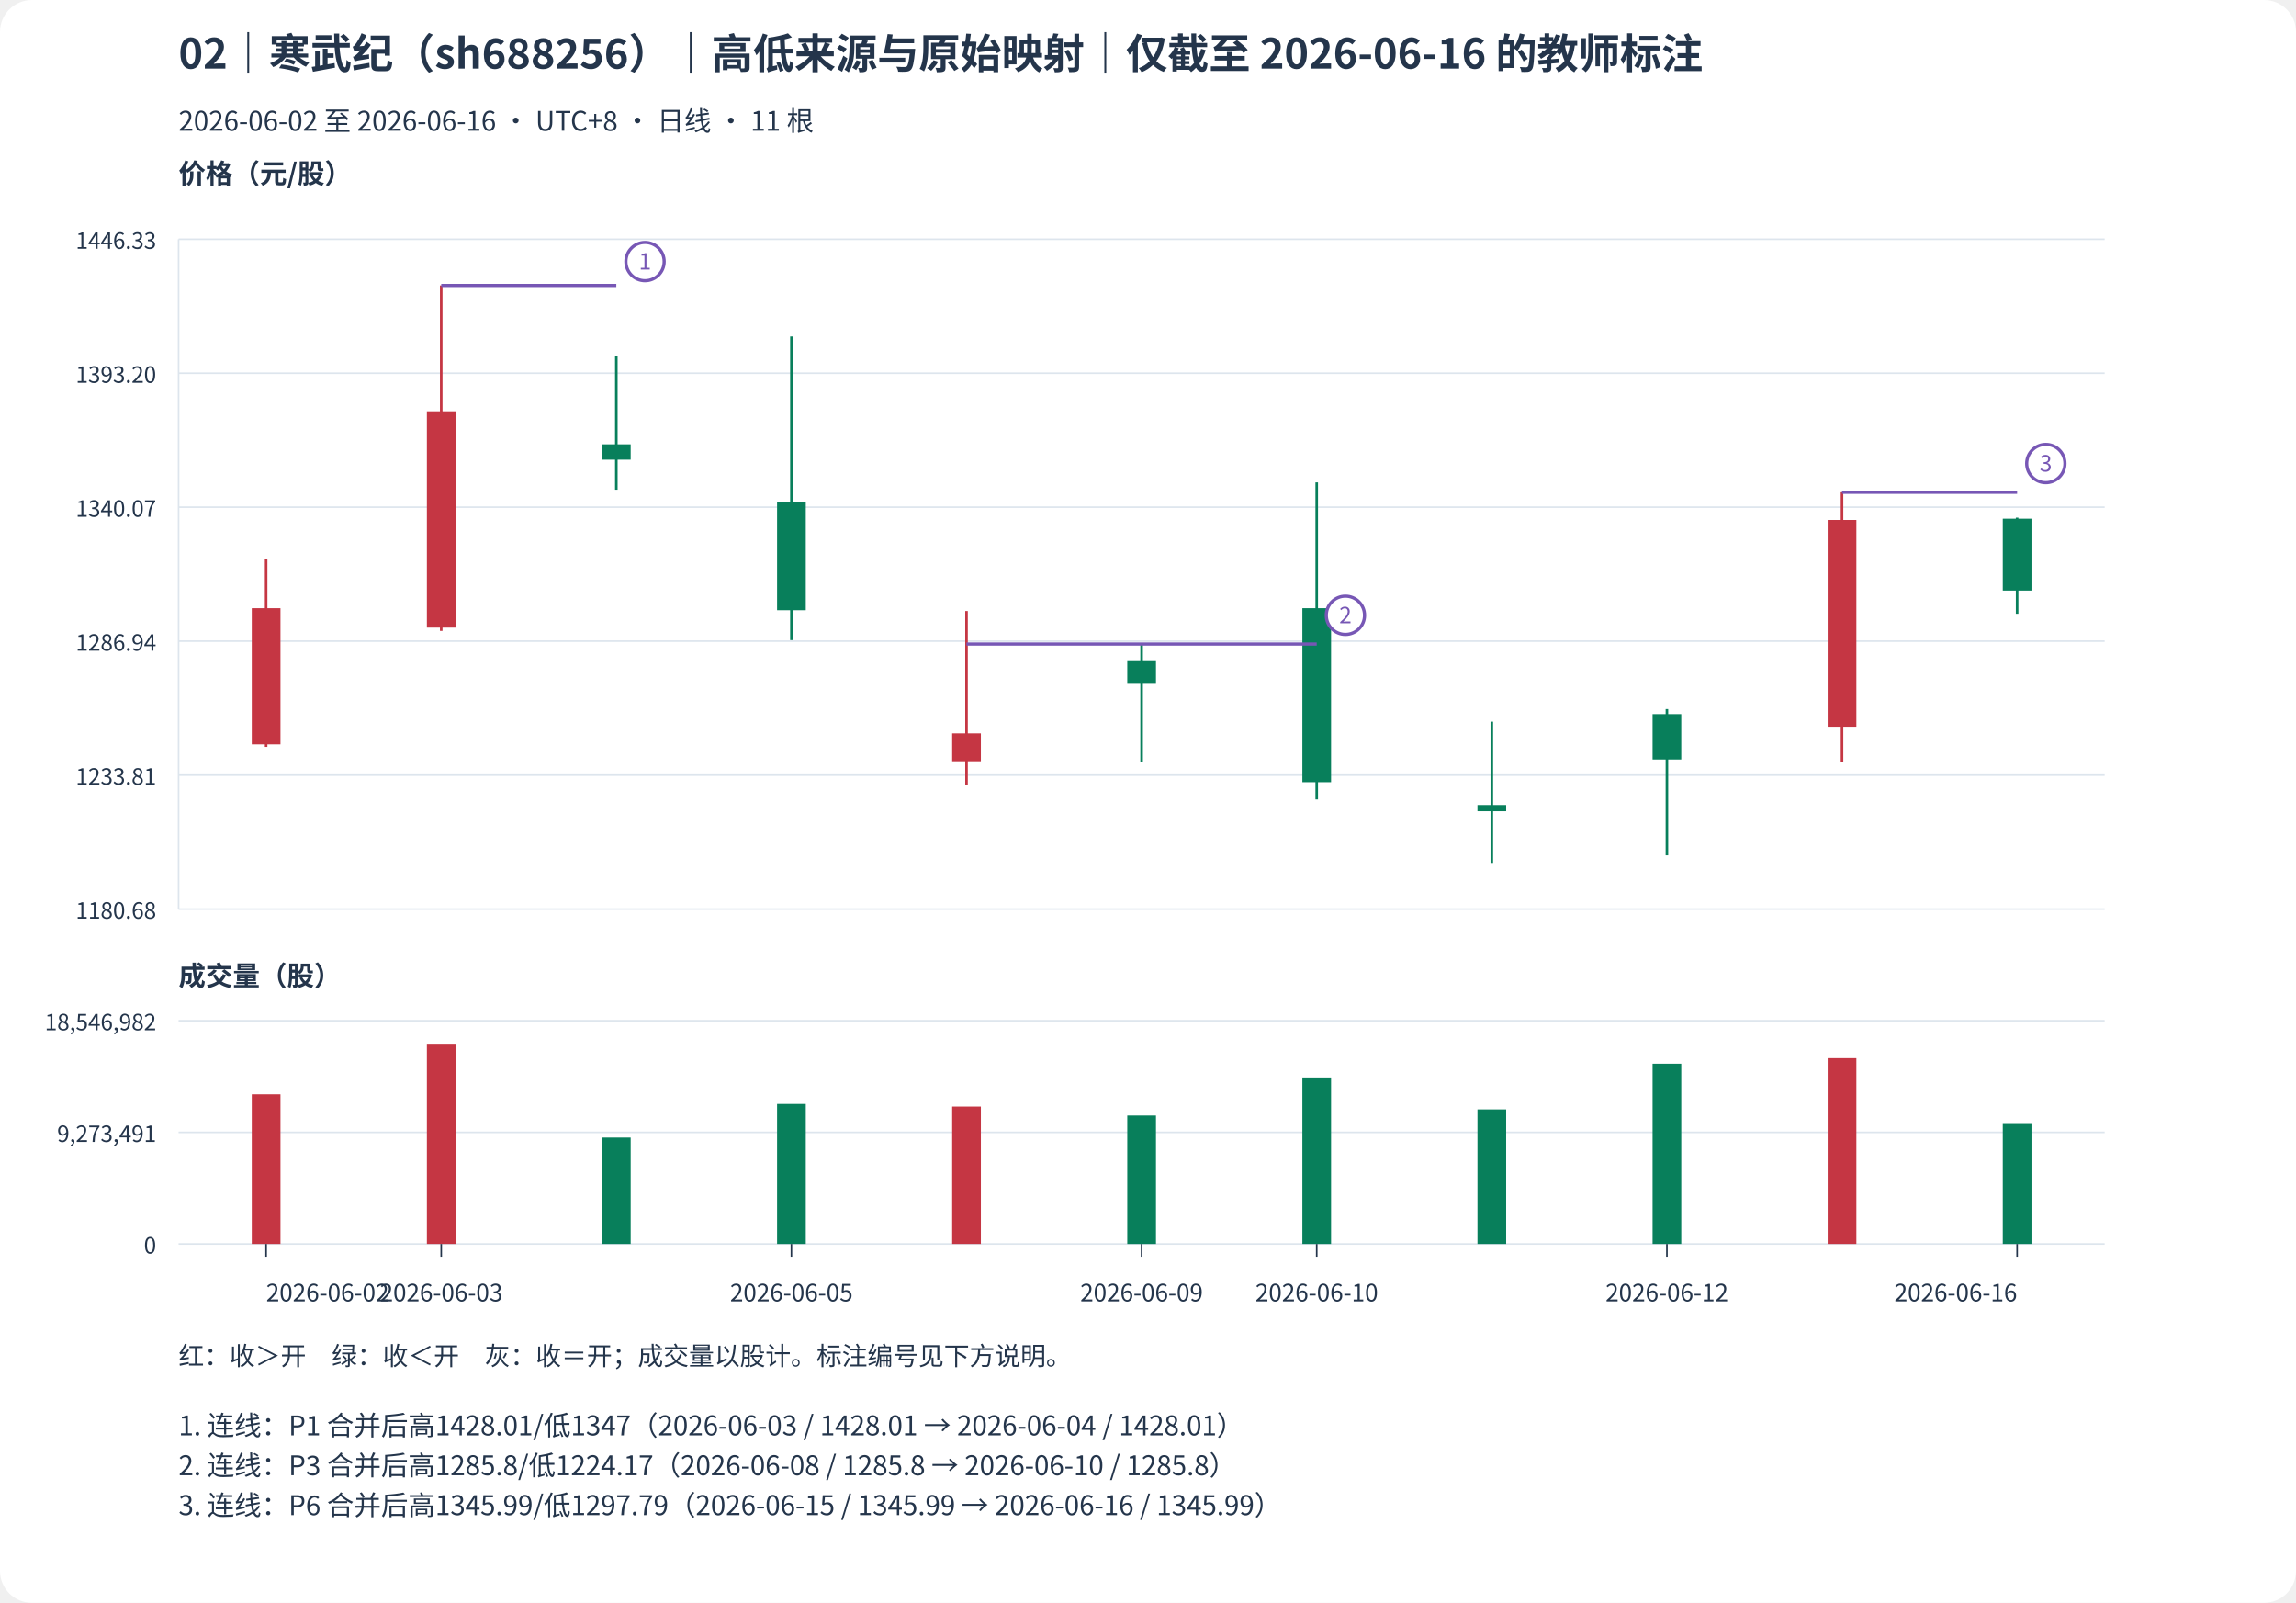
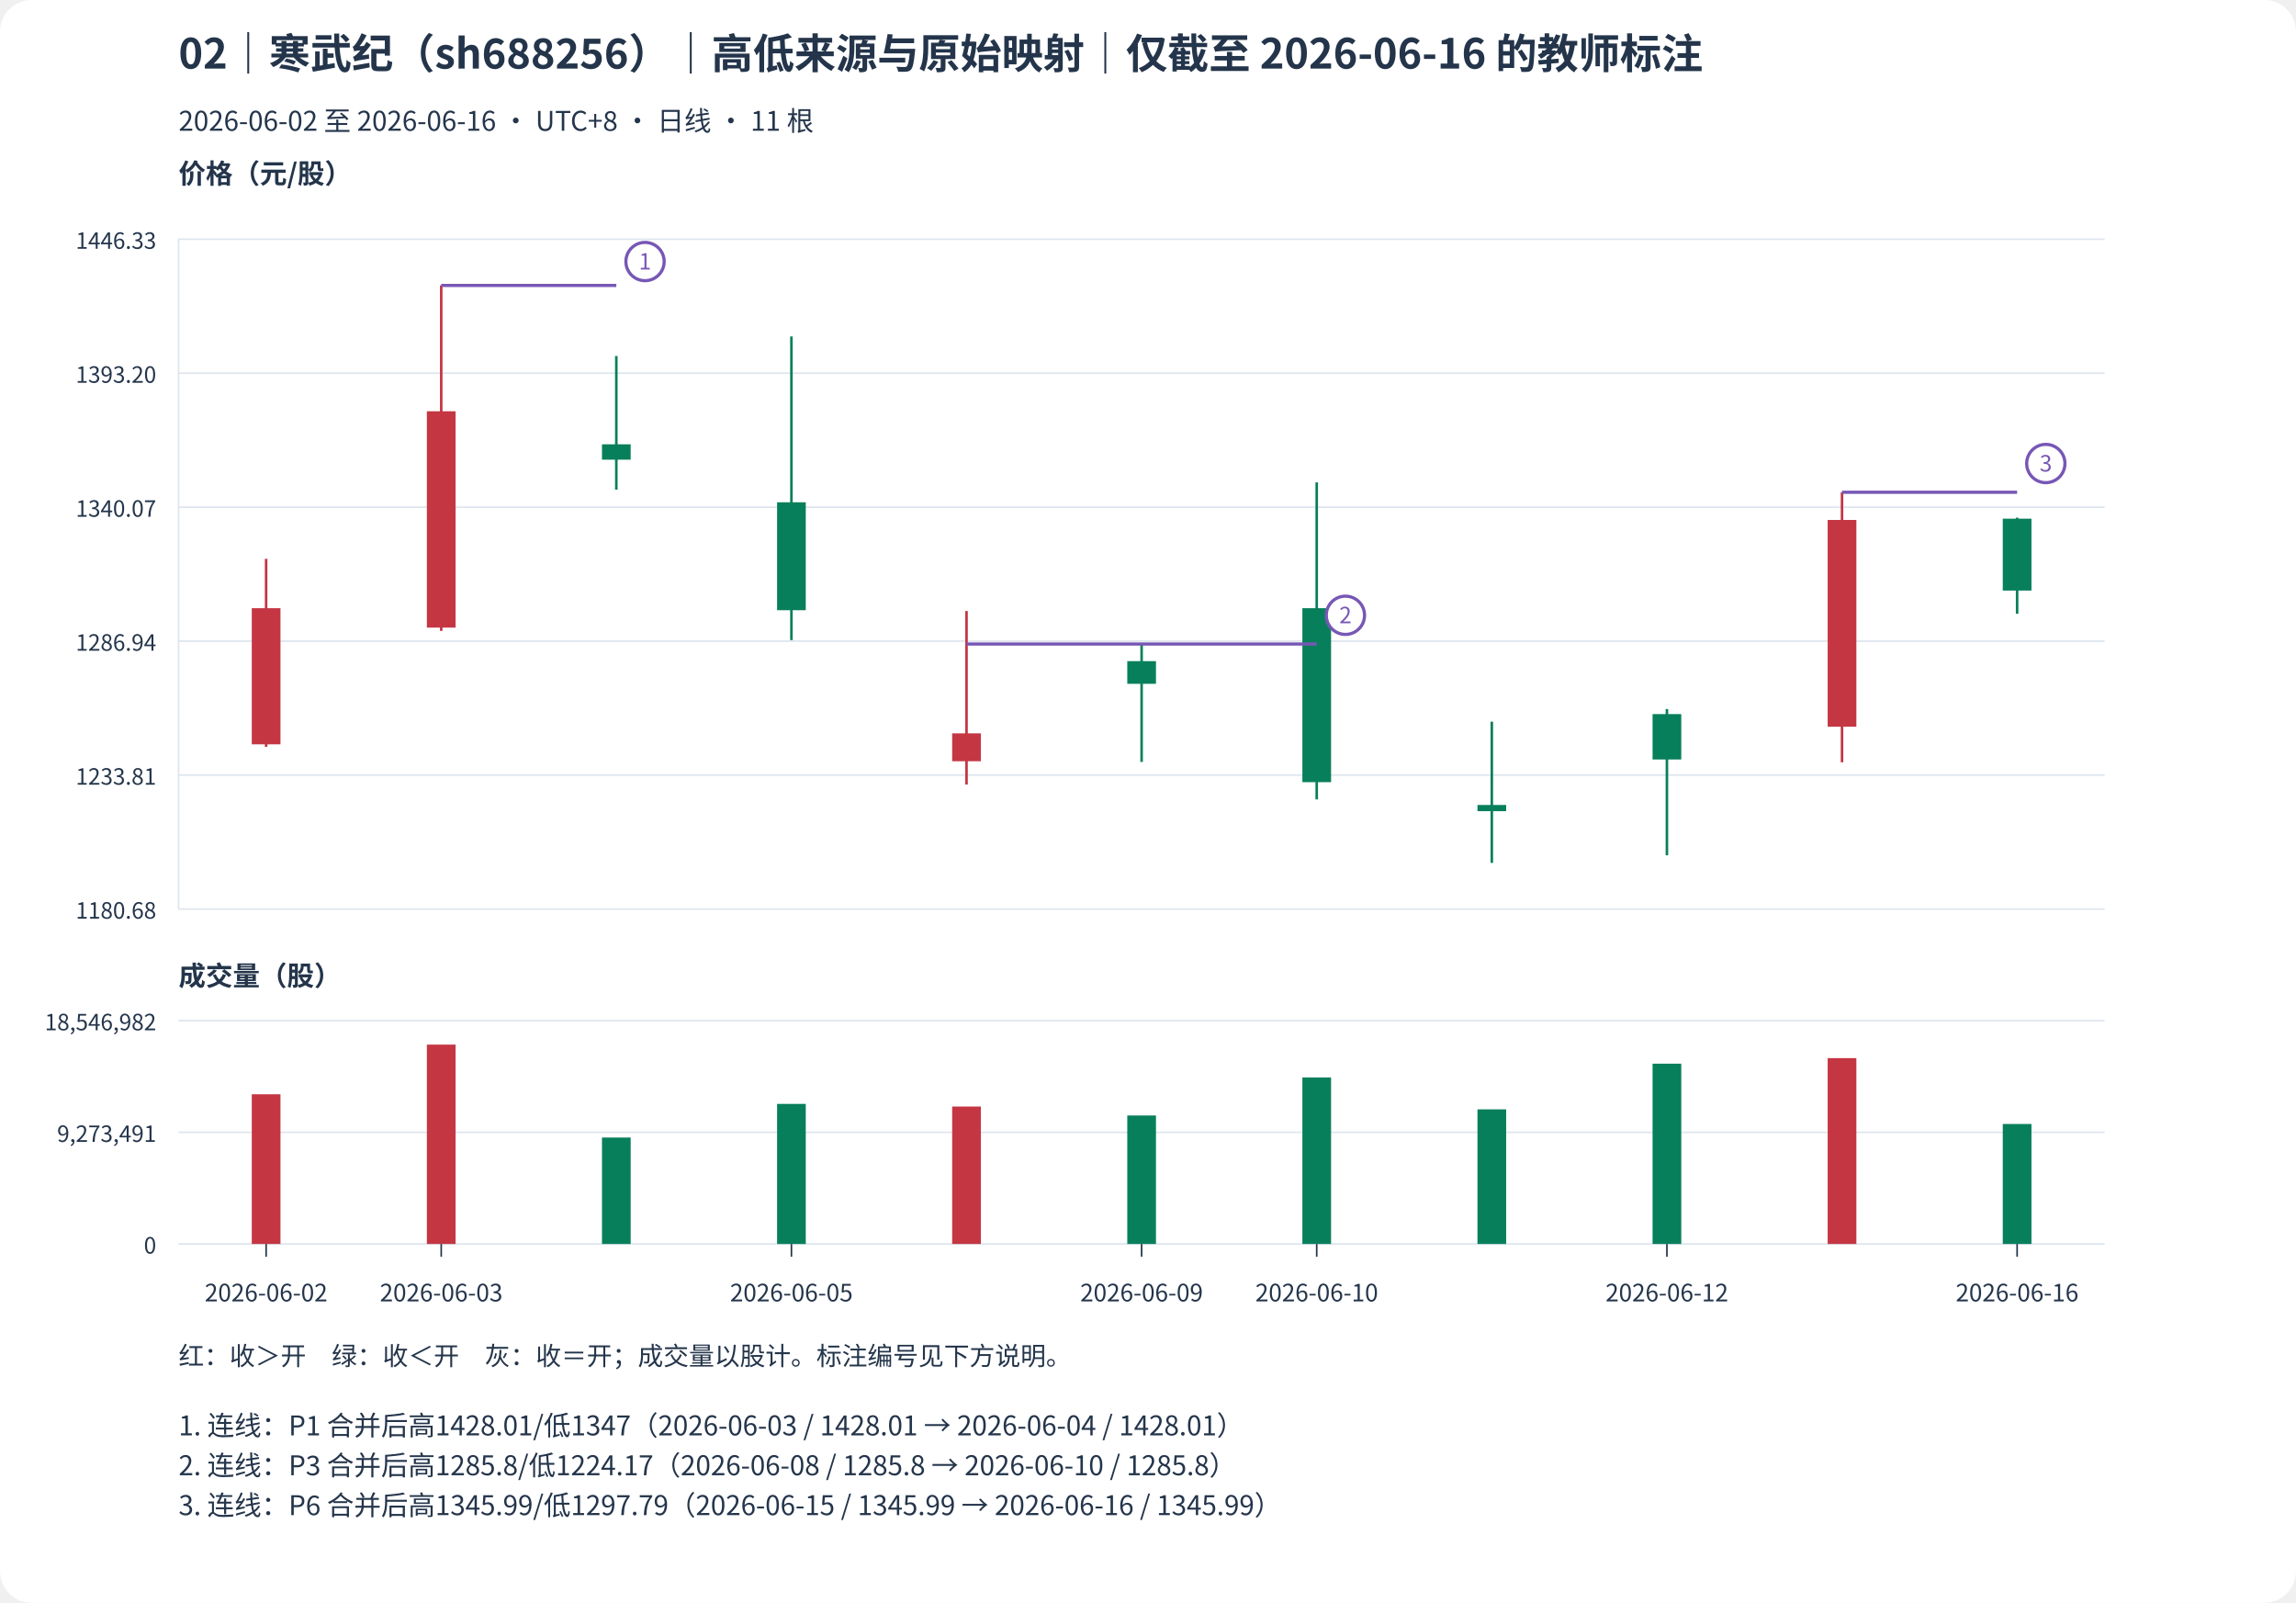
<svg xmlns="http://www.w3.org/2000/svg" viewBox="0 0 1440 1005" role="img" aria-label="02｜寒武纪（sh688256）｜高低来源与原始映射｜仅截至 2026-06-16 的教师标注" font-family="Microsoft YaHei, PingFang SC, Noto Sans CJK SC, sans-serif" font-size="17" fill="#24354b">
  <rect width="1440" height="1005" rx="20" fill="#ffffff" />
  <text x="112" y="43" font-size="26" font-weight="700">02｜寒武纪（sh688256）｜高低来源与原始映射｜仅截至 2026-06-16 的教师标注</text>
  <text x="112" y="82">2026-06-02 至 2026-06-16 · UTC+8 · 日线 · 11 根</text>
  <text x="112" y="115" font-weight="600">价格（元/股）</text>
  <g class="price-axis" data-min="1180.67920" data-max="1446.33080" data-top="150" data-bottom="570">
    <line x1="112" y1="570" x2="1320" y2="570" stroke="#dde5ed" />
    <text x="98" y="576" text-anchor="end" font-size="14">1180.68</text>
    <line x1="112" y1="486" x2="1320" y2="486" stroke="#dde5ed" />
    <text x="98" y="492" text-anchor="end" font-size="14">1233.81</text>
    <line x1="112" y1="402" x2="1320" y2="402" stroke="#dde5ed" />
    <text x="98" y="408" text-anchor="end" font-size="14">1286.94</text>
    <line x1="112" y1="318" x2="1320" y2="318" stroke="#dde5ed" />
    <text x="98" y="324" text-anchor="end" font-size="14">1340.07</text>
    <line x1="112" y1="234" x2="1320" y2="234" stroke="#dde5ed" />
    <text x="98" y="240" text-anchor="end" font-size="14">1393.20</text>
    <line x1="112" y1="150" x2="1320" y2="150" stroke="#dde5ed" />
    <text x="98" y="156" text-anchor="end" font-size="14">1446.33</text>
    <line x1="112" y1="150" x2="112" y2="570" stroke="#dde5ed" />
  </g>
  <text x="112" y="618" font-weight="600">成交量（股）</text>
  <g class="volume-axis" data-min="0" data-max="18546981.60" data-top="640" data-bottom="780">
    <line x1="112" y1="780" x2="1320" y2="780" stroke="#dde5ed" />
    <text x="98" y="786" text-anchor="end" font-size="14">0</text>
    <line x1="112" y1="710" x2="1320" y2="710" stroke="#dde5ed" />
    <text x="98" y="716" text-anchor="end" font-size="14">9,273,491</text>
    <line x1="112" y1="640" x2="1320" y2="640" stroke="#dde5ed" />
    <text x="98" y="646" text-anchor="end" font-size="14">18,546,982</text>
  </g>
  <g class="candle" data-date="2026-06-02">
    <line x1="166.909" y1="350.395" x2="166.909" y2="468.308" stroke="#c53643" class="wick" stroke-width="1.6" />
    <rect class="body" x="157.909" y="381.352" width="18" height="85.375" fill="#c53643" />
  </g>
  <rect class="volume-bar" data-date="2026-06-02" x="157.909" y="686.144" width="18" height="93.856" fill="#c53643" />
  <g class="candle" data-date="2026-06-03">
    <line x1="276.727" y1="178.966" x2="276.727" y2="395.581" stroke="#c53643" class="wick" stroke-width="1.6" />
    <rect class="body" x="267.727" y="257.874" width="18" height="135.651" fill="#c53643" />
  </g>
  <rect class="volume-bar" data-date="2026-06-03" x="267.727" y="655" width="18" height="125" fill="#c53643" />
  <g class="candle" data-date="2026-06-04">
    <line x1="386.545" y1="223.25" x2="386.545" y2="307.044" stroke="#087f5b" class="wick" stroke-width="1.6" />
    <rect class="body" x="377.545" y="278.585" width="18" height="9.644" fill="#087f5b" />
  </g>
  <rect class="volume-bar" data-date="2026-06-04" x="377.545" y="713.26" width="18" height="66.74" fill="#087f5b" />
  <g class="candle" data-date="2026-06-05">
    <line x1="496.364" y1="210.965" x2="496.364" y2="401.367" stroke="#087f5b" class="wick" stroke-width="1.6" />
    <rect class="body" x="487.364" y="314.949" width="18" height="67.668" fill="#087f5b" />
  </g>
  <rect class="volume-bar" data-date="2026-06-05" x="487.364" y="692.171" width="18" height="87.829" fill="#087f5b" />
  <g class="candle" data-date="2026-06-08">
    <line x1="606.182" y1="383.122" x2="606.182" y2="491.896" stroke="#c53643" class="wick" stroke-width="1.6" />
    <rect class="body" x="597.182" y="459.833" width="18" height="17.486" fill="#c53643" />
  </g>
  <rect class="volume-bar" data-date="2026-06-08" x="597.182" y="693.82" width="18" height="86.18" fill="#c53643" />
  <g class="candle" data-date="2026-06-09">
    <line x1="716" y1="403.802" x2="716" y2="477.762" stroke="#087f5b" class="wick" stroke-width="1.6" />
    <rect class="body" x="707" y="414.553" width="18" height="14.213" fill="#087f5b" />
  </g>
  <rect class="volume-bar" data-date="2026-06-09" x="707" y="699.435" width="18" height="80.565" fill="#087f5b" />
  <g class="candle" data-date="2026-06-10">
    <line x1="825.818" y1="302.459" x2="825.818" y2="501.24" stroke="#087f5b" class="wick" stroke-width="1.6" />
    <rect class="body" x="816.818" y="381.352" width="18" height="109.09" fill="#087f5b" />
  </g>
  <rect class="volume-bar" data-date="2026-06-10" x="816.818" y="675.585" width="18" height="104.415" fill="#087f5b" />
  <g class="candle" data-date="2026-06-11">
    <line x1="935.636" y1="452.497" x2="935.636" y2="541.034" stroke="#087f5b" class="wick" stroke-width="1.6" />
    <rect class="body" x="926.636" y="504.734" width="18" height="3.889" fill="#087f5b" />
  </g>
  <rect class="volume-bar" data-date="2026-06-11" x="926.636" y="695.594" width="18" height="84.406" fill="#087f5b" />
  <g class="candle" data-date="2026-06-12">
    <line x1="1045.455" y1="444.592" x2="1045.455" y2="536.291" stroke="#087f5b" class="wick" stroke-width="1.6" />
    <rect class="body" x="1036.455" y="447.754" width="18" height="28.458" fill="#087f5b" />
  </g>
  <rect class="volume-bar" data-date="2026-06-12" x="1036.455" y="666.951" width="18" height="113.049" fill="#087f5b" />
  <g class="candle" data-date="2026-06-15">
    <line x1="1155.273" y1="308.641" x2="1155.273" y2="477.983" stroke="#c53643" class="wick" stroke-width="1.6" />
    <rect class="body" x="1146.273" y="326.016" width="18" height="129.643" fill="#c53643" />
  </g>
  <rect class="volume-bar" data-date="2026-06-15" x="1146.273" y="663.473" width="18" height="116.527" fill="#c53643" />
  <g class="candle" data-date="2026-06-16">
    <line x1="1265.091" y1="324.577" x2="1265.091" y2="384.846" stroke="#087f5b" class="wick" stroke-width="1.6" />
    <rect class="body" x="1256.091" y="325.226" width="18" height="45.075" fill="#087f5b" />
  </g>
  <rect class="volume-bar" data-date="2026-06-16" x="1256.091" y="704.764" width="18" height="75.236" fill="#087f5b" />
  <line x1="166.909" y1="780" x2="166.909" y2="788" stroke="#24354b" />
-   <text x="166.909" y="816" text-anchor="start" font-size="15">2026-06-02</text>
+   <text x="166.909" y="816" text-anchor="middle" font-size="15">2026-06-02</text>
  <line x1="276.727" y1="780" x2="276.727" y2="788" stroke="#24354b" />
  <text x="276.727" y="816" text-anchor="middle" font-size="15">2026-06-03</text>
  <line x1="496.364" y1="780" x2="496.364" y2="788" stroke="#24354b" />
  <text x="496.364" y="816" text-anchor="middle" font-size="15">2026-06-05</text>
  <line x1="716" y1="780" x2="716" y2="788" stroke="#24354b" />
  <text x="716" y="816" text-anchor="middle" font-size="15">2026-06-09</text>
  <line x1="825.818" y1="780" x2="825.818" y2="788" stroke="#24354b" />
  <text x="825.818" y="816" text-anchor="middle" font-size="15">2026-06-10</text>
  <line x1="1045.455" y1="780" x2="1045.455" y2="788" stroke="#24354b" />
  <text x="1045.455" y="816" text-anchor="middle" font-size="15">2026-06-12</text>
  <line x1="1265.091" y1="780" x2="1265.091" y2="788" stroke="#24354b" />
-   <text x="1265.091" y="816" text-anchor="end" font-size="15">2026-06-16</text>
+   <text x="1265.091" y="816" text-anchor="middle" font-size="15">2026-06-16</text>
  <text x="112" y="856" font-size="16">红：收＞开　绿：收＜开　灰：收＝开；成交量以股计。标注编号见下方说明。</text>
  <g class="annotation line" stroke="#7757b5" stroke-width="2" fill="none">
    <polyline points="276.727,178.966 386.545,178.966" stroke-linejoin="round" />
    <circle cx="404.545" cy="164" r="12" fill="#ffffff" />
    <text x="404.545" y="169" text-anchor="middle" font-size="14" stroke="none" fill="#7757b5">1</text>
  </g>
  <g class="annotation line" stroke="#7757b5" stroke-width="2" fill="none">
    <polyline points="606.182,403.802 825.818,403.802" stroke-linejoin="round" />
    <circle cx="843.818" cy="385.802" r="12" fill="#ffffff" />
    <text x="843.818" y="390.802" text-anchor="middle" font-size="14" stroke="none" fill="#7757b5">2</text>
  </g>
  <g class="annotation line" stroke="#7757b5" stroke-width="2" fill="none">
    <polyline points="1155.273,308.641 1265.091,308.641" stroke-linejoin="round" />
    <circle cx="1283.091" cy="290.641" r="12" fill="#ffffff" />
    <text x="1283.091" y="295.641" text-anchor="middle" font-size="14" stroke="none" fill="#7757b5">3</text>
  </g>
  <text x="112" y="900" font-size="17">1. 连线：P1 合并后高1428.01/低1347（2026-06-03 / 1428.01 → 2026-06-04 / 1428.01）</text>
  <text x="112" y="925" font-size="17">2. 连线：P3 合并后高1285.8/低1224.17（2026-06-08 / 1285.8 → 2026-06-10 / 1285.8）</text>
  <text x="112" y="950" font-size="17">3. 连线：P6 合并后高1345.99/低1297.79（2026-06-15 / 1345.99 → 2026-06-16 / 1345.99）</text>
</svg>
